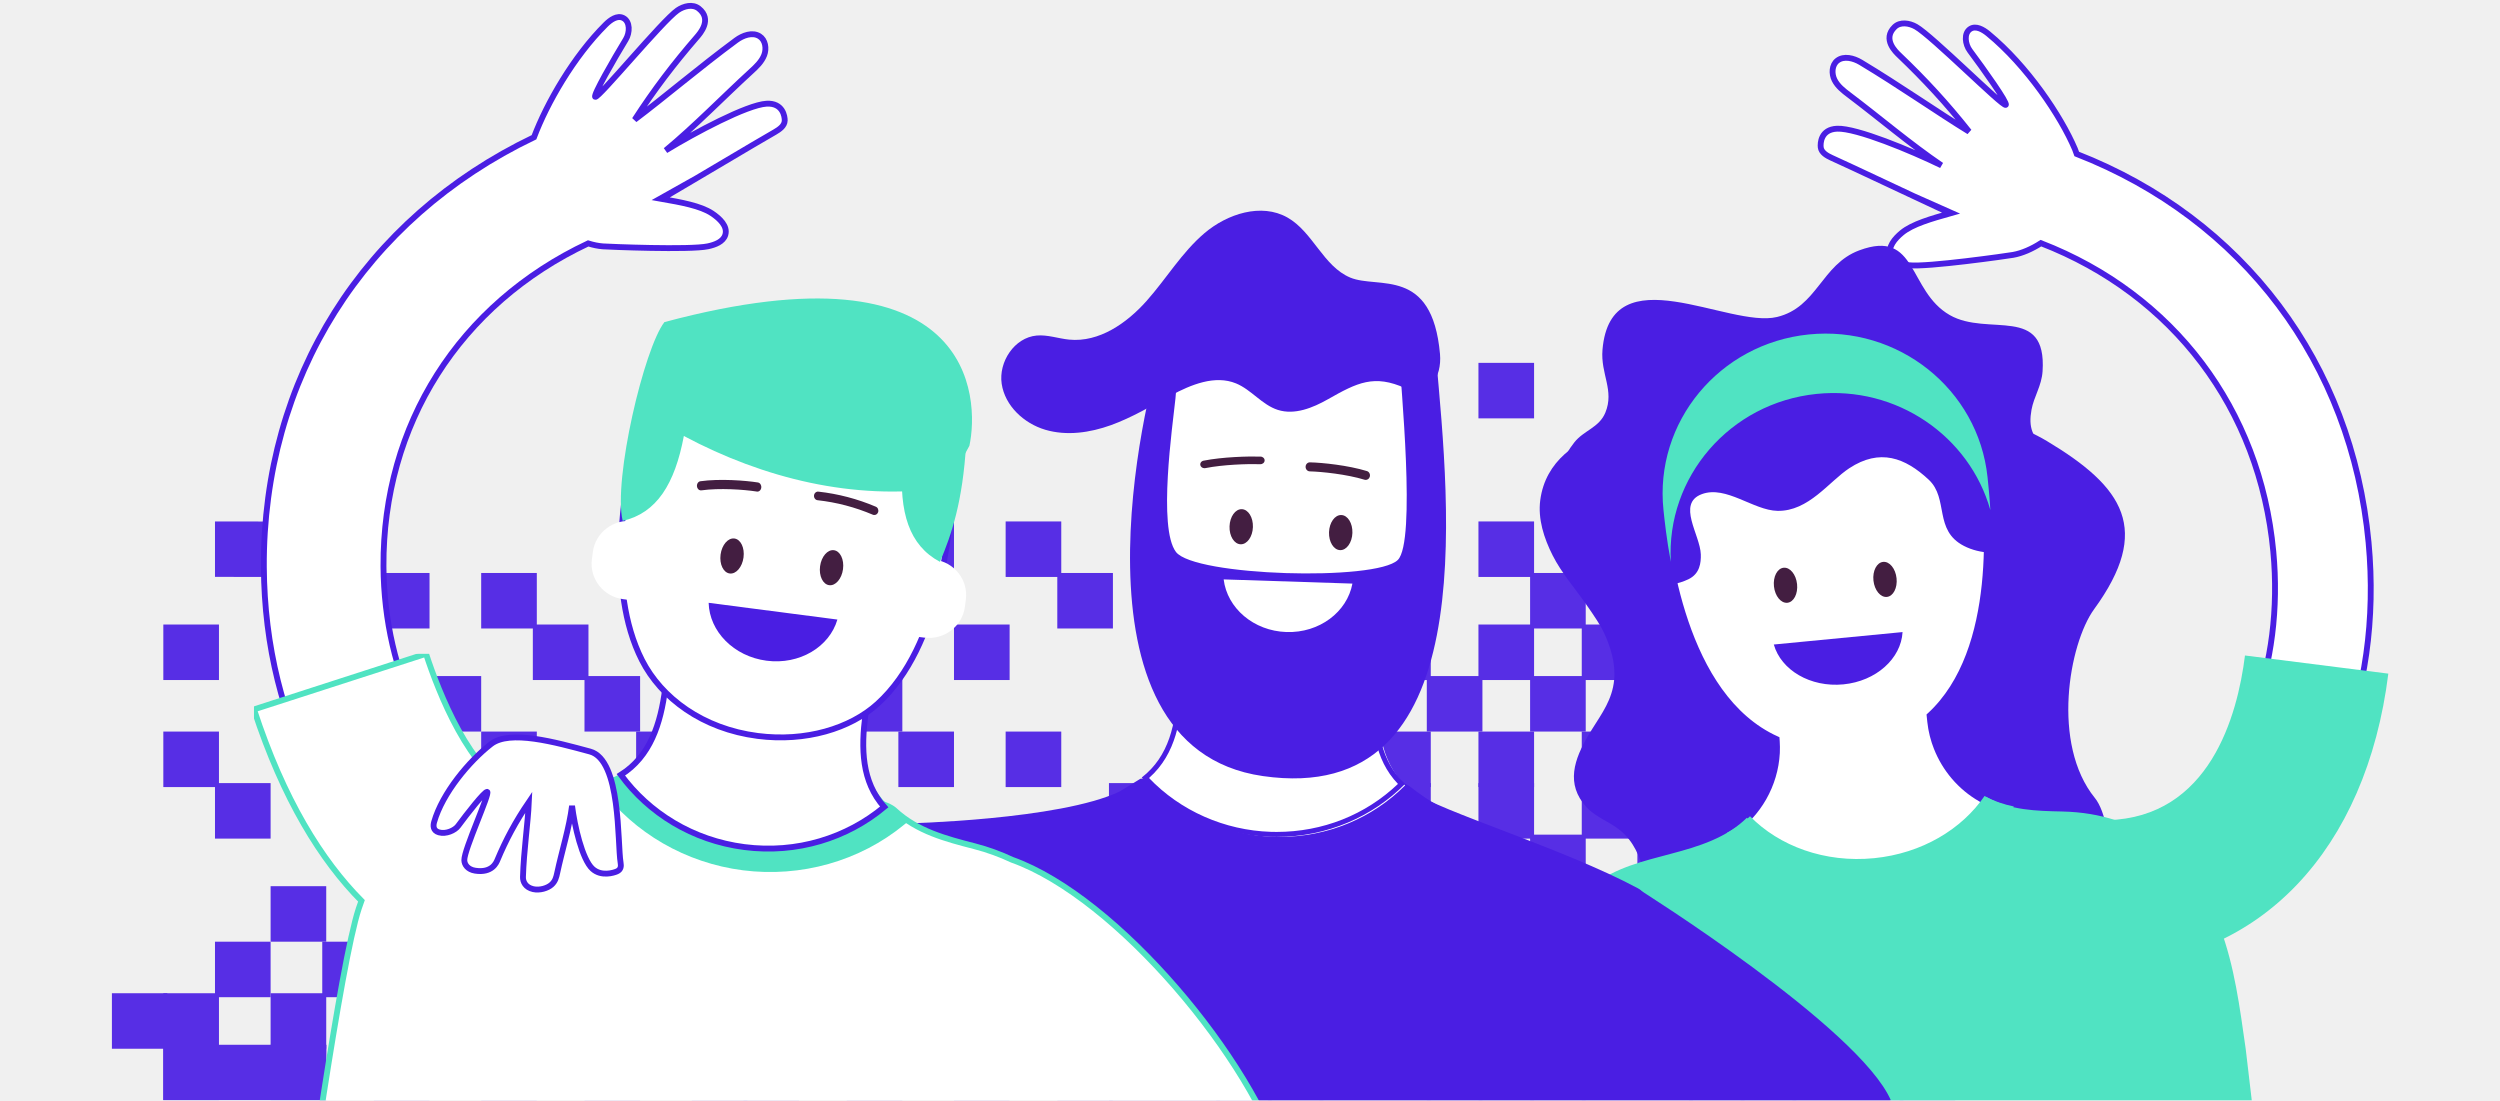
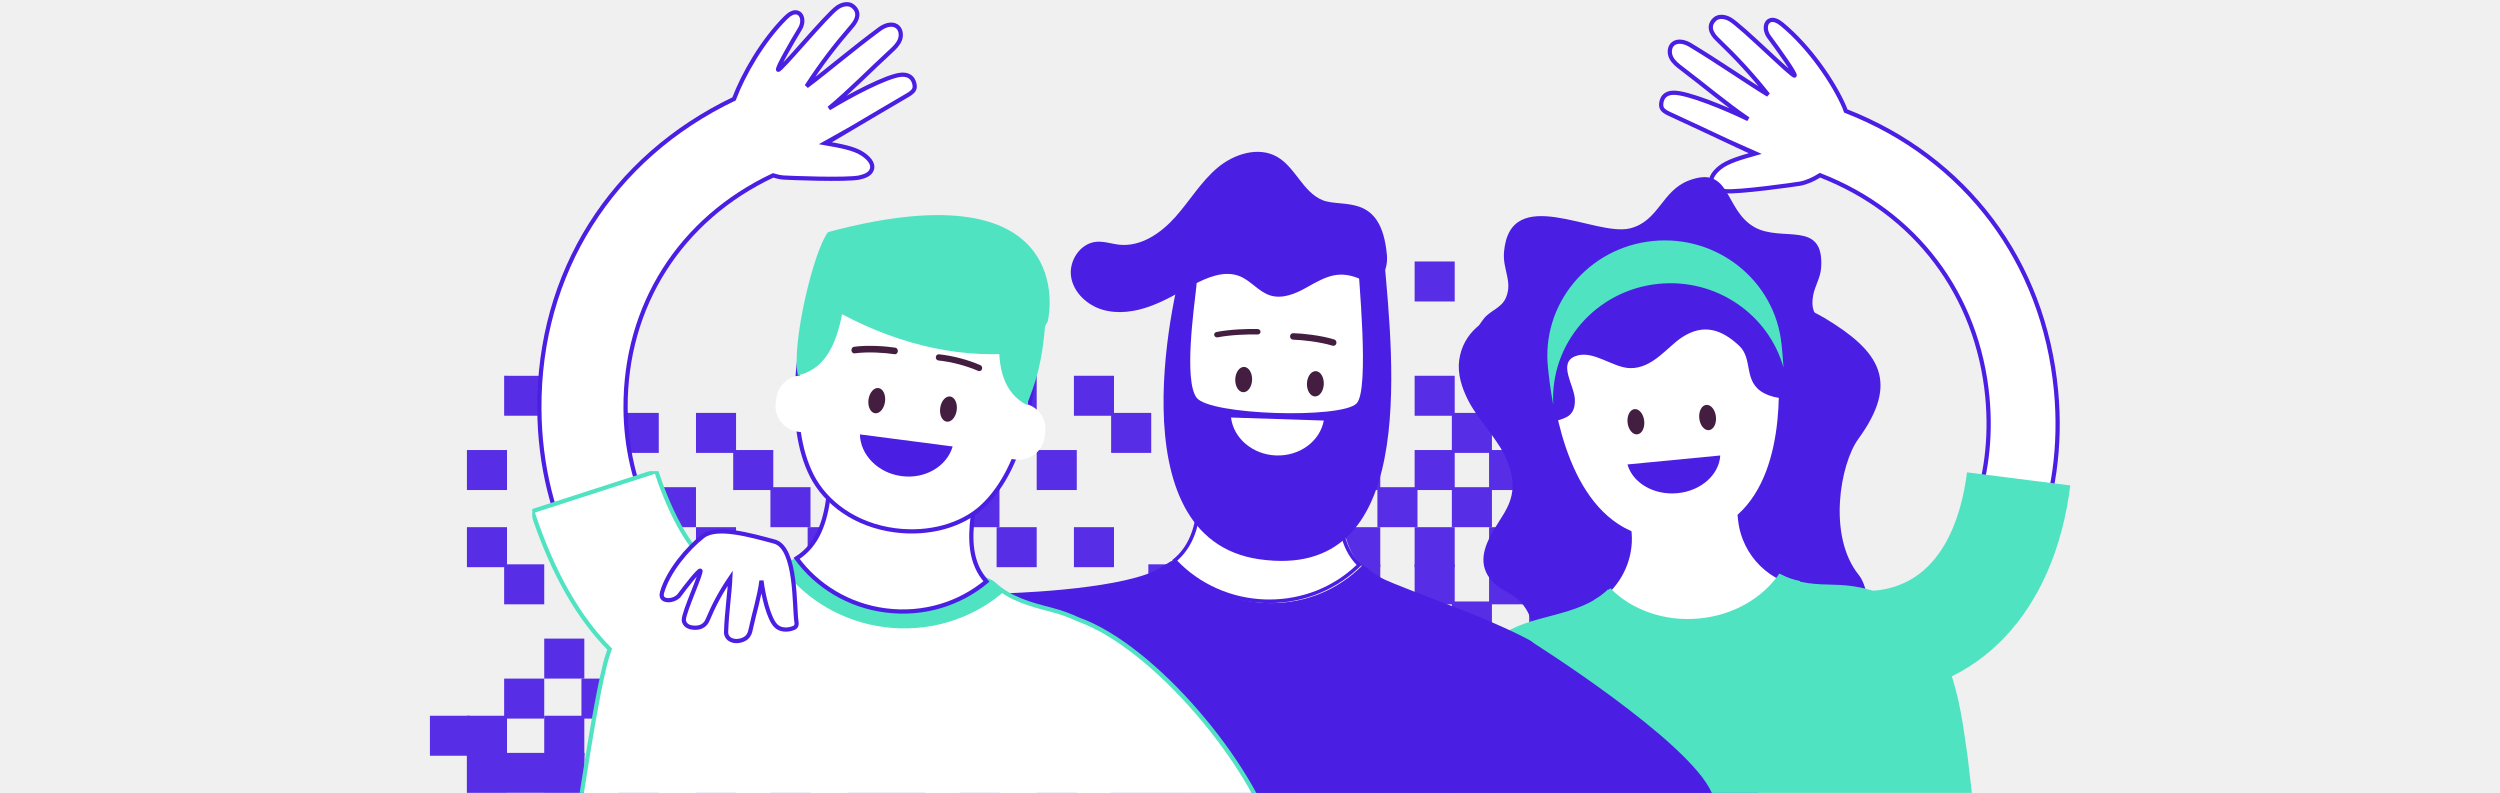
- <svg xmlns="http://www.w3.org/2000/svg" xmlns:xlink="http://www.w3.org/1999/xlink" width="359px" height="158px" viewBox="0 0 389 188" version="1.1">
+ <svg xmlns="http://www.w3.org/2000/svg" xmlns:xlink="http://www.w3.org/1999/xlink" width="309px" height="98px" viewBox="0 0 389 188" version="1.1">
  <defs>
    <rect id="path-1" x="0" y="0" width="399" height="190" />
    <polygon id="path-3" points="0.737 0.55 116.256 0.55 116.256 133.702 0.737 133.702" />
    <polygon id="path-5" points="0.737 0.55 116.256 0.55 116.256 133.702 0.737 133.702" />
    <polygon id="path-7" points="0.781 0.321 138.374 0.321 138.374 57.704 0.781 57.704" />
    <polygon id="path-9" points="0.315 0.715 176.318 0.715 176.318 78.702 0.315 78.702" />
    <polygon id="path-11" points="0.315 0.715 176.318 0.715 176.318 78.702 0.315 78.702" />
  </defs>
  <g id="GIFOS" stroke="none" stroke-width="1" fill="none" fill-rule="evenodd">
    <g id="00-UI-Kit" transform="translate(-154, -2137)">
      <g id="ilustra_header" transform="translate(154, 2135)">
        <mask id="mask-2" fill="white">
          <use xlink:href="#path-1" />
        </mask>
        <g id="Rectangle" />
        <g id="pixel-2" mask="url(#mask-2)">
          <g transform="translate(0, 64)" id="Group-165">
            <g>
              <polygon id="Fill-1" fill="#572EE5" points="305.496 126 315 126 315 116.516 305.496 116.516" />
              <polygon id="Fill-2" fill="#572EE5" points="296.67 126 306.175 126 306.175 116.516 296.67 116.516" />
              <polygon id="Fill-3" fill="#572EE5" points="287.166 126 296.67 126 296.67 116.516 287.166 116.516" />
              <polygon id="Fill-4" fill="#572EE5" points="278.341 126 287.845 126 287.845 116.516 278.341 116.516" />
              <polygon id="Fill-5" fill="#572EE5" points="269.515 126 279.019 126 279.019 116.516 269.515 116.516" />
              <polygon id="Fill-6" fill="#572EE5" points="260.69 126 270.194 126 270.194 116.516 260.69 116.516" />
              <polygon id="Fill-7" fill="#572EE5" points="251.185 126 260.69 126 260.69 116.516 251.185 116.516" />
              <polygon id="Fill-8" fill="#572EE5" points="242.36 126 251.864 126 251.864 116.516 242.36 116.516" />
              <polygon id="Fill-9" fill="#572EE5" points="233.534 126 243.039 126 243.039 116.516 233.534 116.516" />
              <polygon id="Fill-10" fill="#572EE5" points="224.709 126 234.213 126 234.213 116.516 224.709 116.516" />
              <polygon id="Fill-11" fill="#572EE5" points="215.884 126 225.388 126 225.388 116.516 215.884 116.516" />
              <polygon id="Fill-12" fill="#572EE5" points="206.379 126 215.884 126 215.884 116.516 206.379 116.516" />
              <polygon id="Fill-13" fill="#572EE5" points="197.554 126 207.058 126 207.058 116.516 197.554 116.516" />
              <polygon id="Fill-14" fill="#572EE5" points="188.728 126 198.233 126 198.233 116.516 188.728 116.516" />
              <polygon id="Fill-15" fill="#572EE5" points="179.903 126 189.407 126 189.407 116.516 179.903 116.516" />
              <polygon id="Fill-16" fill="#572EE5" points="170.399 126 179.903 126 179.903 116.516 170.399 116.516" />
              <polygon id="Fill-17" fill="#572EE5" points="161.573 126 171.078 126 171.078 116.516 161.573 116.516" />
              <polygon id="Fill-18" fill="#572EE5" points="143.922 126 153.427 126 153.427 116.516 143.922 116.516" />
              <polygon id="Fill-19" fill="#572EE5" points="125.593 126 135.097 126 135.097 116.516 125.593 116.516" />
              <polygon id="Fill-20" fill="#572EE5" points="107.942 126 117.446 126 117.446 116.516 107.942 116.516" />
              <polygon id="Fill-21" fill="#572EE5" points="99.116 126 108.621 126 108.621 116.516 99.116 116.516" />
              <polygon id="Fill-22" fill="#572EE5" points="80.787 126 90.291 126 90.291 116.516 80.787 116.516" />
              <polygon id="Fill-23" fill="#572EE5" points="63.136 126 72.64 126 72.64 116.516 63.136 116.516" />
              <polygon id="Fill-24" fill="#572EE5" points="44.806 126 54.31 126 54.31 116.516 44.806 116.516" />
              <polygon id="Fill-25" fill="#572EE5" points="27.155 126 36.659 126 36.659 116.516 27.155 116.516" />
              <polygon id="Fill-26" fill="#572EE5" points="8.825 126 36.659 126 36.659 116.516 8.825 116.516" />
              <polygon id="Fill-27" fill="#572EE5" points="8.825 126 18.33 126 18.33 116.516 8.825 116.516" />
              <polygon id="Fill-28" fill="#572EE5" points="305.496 117.194 315 117.194 315 107.71 305.496 107.71" />
              <polygon id="Fill-29" fill="#572EE5" points="296.67 117.194 306.175 117.194 306.175 107.71 296.67 107.71" />
              <polygon id="Fill-30" fill="#572EE5" points="287.166 117.194 296.67 117.194 296.67 107.71 287.166 107.71" />
              <polygon id="Fill-31" fill="#572EE5" points="278.341 117.194 287.845 117.194 287.845 107.71 278.341 107.71" />
              <polygon id="Fill-32" fill="#572EE5" points="269.515 117.194 279.019 117.194 279.019 107.71 269.515 107.71" />
              <polygon id="Fill-33" fill="#572EE5" points="260.69 117.194 270.194 117.194 270.194 107.71 260.69 107.71" />
              <polygon id="Fill-34" fill="#572EE5" points="251.185 117.194 260.69 117.194 260.69 107.71 251.185 107.71" />
              <polygon id="Fill-35" fill="#572EE5" points="242.36 117.194 251.864 117.194 251.864 107.71 242.36 107.71" />
              <polygon id="Fill-36" fill="#572EE5" points="224.709 117.194 234.213 117.194 234.213 107.71 224.709 107.71" />
              <polygon id="Fill-37" fill="#572EE5" points="215.884 117.194 225.388 117.194 225.388 107.71 215.884 107.71" />
              <polygon id="Fill-38" fill="#572EE5" points="206.379 117.194 215.884 117.194 215.884 107.71 206.379 107.71" />
              <polygon id="Fill-39" fill="#572EE5" points="197.554 117.194 207.058 117.194 207.058 107.71 197.554 107.71" />
              <polygon id="Fill-40" fill="#572EE5" points="179.903 117.194 189.407 117.194 189.407 107.71 179.903 107.71" />
              <polygon id="Fill-41" fill="#572EE5" points="161.573 117.194 171.078 117.194 171.078 107.71 161.573 107.71" />
              <polygon id="Fill-42" fill="#572EE5" points="152.748 117.194 162.252 117.194 162.252 107.71 152.748 107.71" />
              <polygon id="Fill-43" fill="#572EE5" points="134.418 117.194 143.922 117.194 143.922 107.71 134.418 107.71" />
              <polygon id="Fill-44" fill="#572EE5" points="116.767 117.194 126.272 117.194 126.272 107.71 116.767 107.71" />
              <polygon id="Fill-45" fill="#572EE5" points="99.116 117.194 108.621 117.194 108.621 107.71 99.116 107.71" />
              <polygon id="Fill-46" fill="#572EE5" points="80.787 117.194 90.291 117.194 90.291 107.71 80.787 107.71" />
              <polygon id="Fill-47" fill="#572EE5" points="63.136 117.194 72.64 117.194 72.64 107.71 63.136 107.71" />
              <polygon id="Fill-48" fill="#572EE5" points="44.806 117.194 54.31 117.194 54.31 107.71 44.806 107.71" />
              <polygon id="Fill-49" fill="#572EE5" points="27.155 117.194 36.659 117.194 36.659 107.71 27.155 107.71" />
              <polygon id="Fill-50" fill="#572EE5" points="8.825 117.194 18.33 117.194 18.33 107.71 8.825 107.71" />
              <polygon id="Fill-51" fill="#572EE5" points="0 117.194 9.504 117.194 9.504 107.71 0 107.71" />
              <polygon id="Fill-52" fill="#572EE5" points="305.496 108.387 315 108.387 315 98.903 305.496 98.903" />
              <polygon id="Fill-53" fill="#572EE5" points="287.166 108.387 296.67 108.387 296.67 98.903 287.166 98.903" />
              <polygon id="Fill-54" fill="#572EE5" points="269.515 108.387 279.019 108.387 279.019 98.903 269.515 98.903" />
              <polygon id="Fill-55" fill="#572EE5" points="260.69 108.387 270.194 108.387 270.194 98.903 260.69 98.903" />
              <polygon id="Fill-56" fill="#572EE5" points="251.185 108.387 260.69 108.387 260.69 98.903 251.185 98.903" />
              <polygon id="Fill-57" fill="#572EE5" points="242.36 108.387 251.864 108.387 251.864 98.903 242.36 98.903" />
              <polygon id="Fill-58" fill="#572EE5" points="233.534 108.387 243.039 108.387 243.039 98.903 233.534 98.903" />
              <polygon id="Fill-59" fill="#572EE5" points="224.709 108.387 234.213 108.387 234.213 98.903 224.709 98.903" />
              <polygon id="Fill-60" fill="#572EE5" points="215.884 108.387 225.388 108.387 225.388 98.903 215.884 98.903" />
              <polygon id="Fill-61" fill="#572EE5" points="206.379 108.387 215.884 108.387 215.884 98.903 206.379 98.903" />
              <polygon id="Fill-62" fill="#572EE5" points="197.554 108.387 207.058 108.387 207.058 98.903 197.554 98.903" />
              <polygon id="Fill-63" fill="#572EE5" points="188.728 108.387 198.233 108.387 198.233 98.903 188.728 98.903" />
              <polygon id="Fill-64" fill="#572EE5" points="170.399 108.387 179.903 108.387 179.903 98.903 170.399 98.903" />
              <polygon id="Fill-65" fill="#572EE5" points="152.748 108.387 162.252 108.387 162.252 98.903 152.748 98.903" />
              <polygon id="Fill-66" fill="#572EE5" points="125.593 108.387 135.097 108.387 135.097 98.903 125.593 98.903" />
              <polygon id="Fill-67" fill="#572EE5" points="107.942 108.387 117.446 108.387 117.446 98.903 107.942 98.903" />
              <polygon id="Fill-68" fill="#572EE5" points="89.612 108.387 99.116 108.387 99.116 98.903 89.612 98.903" />
              <polygon id="Fill-69" fill="#572EE5" points="71.961 108.387 81.466 108.387 81.466 98.903 71.961 98.903" />
              <polygon id="Fill-70" fill="#572EE5" points="53.631 108.387 63.136 108.387 63.136 98.903 53.631 98.903" />
              <polygon id="Fill-71" fill="#572EE5" points="35.981 108.387 45.485 108.387 45.485 98.903 35.981 98.903" />
              <polygon id="Fill-72" fill="#572EE5" points="17.651 108.387 27.155 108.387 27.155 98.903 17.651 98.903" />
              <polygon id="Fill-73" fill="#572EE5" points="305.496 98.903 315 98.903 315 89.419 305.496 89.419" />
              <polygon id="Fill-74" fill="#572EE5" points="296.67 98.903 306.175 98.903 306.175 89.419 296.67 89.419" />
              <polygon id="Fill-75" fill="#572EE5" points="287.166 98.903 296.67 98.903 296.67 89.419 287.166 89.419" />
              <polygon id="Fill-76" fill="#572EE5" points="278.341 98.903 287.845 98.903 287.845 89.419 278.341 89.419" />
              <polygon id="Fill-77" fill="#572EE5" points="269.515 98.903 279.019 98.903 279.019 89.419 269.515 89.419" />
              <polygon id="Fill-78" fill="#572EE5" points="251.185 98.903 260.69 98.903 260.69 89.419 251.185 89.419" />
              <polygon id="Fill-79" fill="#572EE5" points="233.534 98.903 243.039 98.903 243.039 89.419 233.534 89.419" />
              <polygon id="Fill-80" fill="#572EE5" points="215.884 98.903 225.388 98.903 225.388 89.419 215.884 89.419" />
              <polygon id="Fill-81" fill="#572EE5" points="206.379 98.903 215.884 98.903 215.884 89.419 206.379 89.419" />
              <polygon id="Fill-82" fill="#572EE5" points="197.554 98.903 207.058 98.903 207.058 89.419 197.554 89.419" />
              <polygon id="Fill-83" fill="#572EE5" points="188.728 98.903 198.233 98.903 198.233 89.419 188.728 89.419" />
              <polygon id="Fill-84" fill="#572EE5" points="170.399 98.903 179.903 98.903 179.903 89.419 170.399 89.419" />
              <polygon id="Fill-85" fill="#572EE5" points="143.922 98.903 153.427 98.903 153.427 89.419 143.922 89.419" />
              <polygon id="Fill-86" fill="#572EE5" points="116.767 98.903 126.272 98.903 126.272 89.419 116.767 89.419" />
              <polygon id="Fill-87" fill="#572EE5" points="80.787 98.903 90.291 98.903 90.291 89.419 80.787 89.419" />
              <polygon id="Fill-88" fill="#572EE5" points="63.136 98.903 72.64 98.903 72.64 89.419 63.136 89.419" />
              <polygon id="Fill-89" fill="#572EE5" points="44.806 98.903 54.31 98.903 54.31 89.419 44.806 89.419" />
              <polygon id="Fill-90" fill="#572EE5" points="27.155 98.903 36.659 98.903 36.659 89.419 27.155 89.419" />
              <polygon id="Fill-91" fill="#572EE5" points="296.67 90.097 306.175 90.097 306.175 80.613 296.67 80.613" />
              <polygon id="Fill-92" fill="#572EE5" points="278.341 90.097 287.845 90.097 287.845 80.613 278.341 80.613" />
              <polygon id="Fill-93" fill="#572EE5" points="269.515 90.097 279.019 90.097 279.019 80.613 269.515 80.613" />
              <polygon id="Fill-94" fill="#572EE5" points="260.69 90.097 270.194 90.097 270.194 80.613 260.69 80.613" />
              <polygon id="Fill-95" fill="#572EE5" points="242.36 90.097 251.864 90.097 251.864 80.613 242.36 80.613" />
              <polygon id="Fill-96" fill="#572EE5" points="224.709 90.097 234.213 90.097 234.213 80.613 224.709 80.613" />
              <polygon id="Fill-97" fill="#572EE5" points="206.379 90.097 215.884 90.097 215.884 80.613 206.379 80.613" />
              <polygon id="Fill-98" fill="#572EE5" points="188.728 90.097 198.233 90.097 198.233 80.613 188.728 80.613" />
              <polygon id="Fill-99" fill="#572EE5" points="170.399 90.097 179.903 90.097 179.903 80.613 170.399 80.613" />
              <polygon id="Fill-100" fill="#572EE5" points="152.748 90.097 162.252 90.097 162.252 80.613 152.748 80.613" />
              <polygon id="Fill-101" fill="#572EE5" points="134.418 90.097 143.922 90.097 143.922 80.613 134.418 80.613" />
              <polygon id="Fill-102" fill="#572EE5" points="99.116 90.097 108.621 90.097 108.621 80.613 99.116 80.613" />
              <polygon id="Fill-103" fill="#572EE5" points="80.787 90.097 90.291 90.097 90.291 80.613 80.787 80.613" />
              <polygon id="Fill-104" fill="#572EE5" points="63.136 90.097 72.64 90.097 72.64 80.613 63.136 80.613" />
              <polygon id="Fill-105" fill="#572EE5" points="44.806 90.097 54.31 90.097 54.31 80.613 44.806 80.613" />
              <polygon id="Fill-106" fill="#572EE5" points="296.67 81.29 306.175 81.29 306.175 71.806 296.67 71.806" />
              <polygon id="Fill-107" fill="#572EE5" points="278.341 81.29 287.845 81.29 287.845 71.806 278.341 71.806" />
              <polygon id="Fill-108" fill="#572EE5" points="260.69 81.29 270.194 81.29 270.194 71.806 260.69 71.806" />
              <polygon id="Fill-109" fill="#572EE5" points="251.185 81.29 260.69 81.29 260.69 71.806 251.185 71.806" />
              <polygon id="Fill-110" fill="#572EE5" points="233.534 81.29 243.039 81.29 243.039 71.806 233.534 71.806" />
              <polygon id="Fill-111" fill="#572EE5" points="215.884 81.29 225.388 81.29 225.388 71.806 215.884 71.806" />
              <polygon id="Fill-112" fill="#572EE5" points="197.554 81.29 207.058 81.29 207.058 71.806 197.554 71.806" />
              <polygon id="Fill-113" fill="#572EE5" points="170.399 81.29 179.903 81.29 179.903 71.806 170.399 71.806" />
              <polygon id="Fill-114" fill="#572EE5" points="116.767 81.29 126.272 81.29 126.272 71.806 116.767 71.806" />
              <polygon id="Fill-115" fill="#572EE5" points="71.961 81.29 81.466 81.29 81.466 71.806 71.961 71.806" />
              <polygon id="Fill-116" fill="#572EE5" points="53.631 81.29 63.136 81.29 63.136 71.806 53.631 71.806" />
              <polygon id="Fill-117" fill="#572EE5" points="35.981 81.29 45.485 81.29 45.485 71.806 35.981 71.806" />
              <polygon id="Fill-118" fill="#572EE5" points="17.651 81.29 27.155 81.29 27.155 71.806 17.651 71.806" />
              <polygon id="Fill-119" fill="#572EE5" points="296.67 72.484 306.175 72.484 306.175 63 296.67 63" />
              <polygon id="Fill-120" fill="#572EE5" points="278.341 72.484 287.845 72.484 287.845 63 278.341 63" />
              <polygon id="Fill-121" fill="#572EE5" points="269.515 72.484 279.019 72.484 279.019 63 269.515 63" />
              <polygon id="Fill-122" fill="#572EE5" points="251.185 72.484 260.69 72.484 260.69 63 251.185 63" />
              <polygon id="Fill-123" fill="#572EE5" points="233.534 72.484 243.039 72.484 243.039 63 233.534 63" />
              <polygon id="Fill-124" fill="#572EE5" points="215.884 72.484 225.388 72.484 225.388 63 215.884 63" />
              <polygon id="Fill-125" fill="#572EE5" points="152.748 72.484 162.252 72.484 162.252 63 152.748 63" />
              <polygon id="Fill-126" fill="#572EE5" points="134.418 72.484 143.922 72.484 143.922 63 134.418 63" />
              <polygon id="Fill-127" fill="#572EE5" points="89.612 72.484 99.116 72.484 99.116 63 89.612 63" />
              <polygon id="Fill-128" fill="#572EE5" points="63.136 72.484 72.64 72.484 72.64 63 63.136 63" />
              <polygon id="Fill-129" fill="#572EE5" points="44.806 72.484 54.31 72.484 54.31 63 44.806 63" />
              <polygon id="Fill-130" fill="#572EE5" points="8.825 72.484 18.33 72.484 18.33 63 8.825 63" />
              <polygon id="Fill-131" fill="#572EE5" points="296.67 63 306.175 63 306.175 53.516 296.67 53.516" />
              <polygon id="Fill-132" fill="#572EE5" points="278.341 63 287.845 63 287.845 53.516 278.341 53.516" />
              <polygon id="Fill-133" fill="#572EE5" points="260.69 63 270.194 63 270.194 53.516 260.69 53.516" />
              <polygon id="Fill-134" fill="#572EE5" points="242.36 63 251.864 63 251.864 53.516 242.36 53.516" />
              <polygon id="Fill-135" fill="#572EE5" points="224.709 63 234.213 63 234.213 53.516 224.709 53.516" />
              <polygon id="Fill-136" fill="#572EE5" points="206.379 63 215.884 63 215.884 53.516 206.379 53.516" />
              <polygon id="Fill-137" fill="#572EE5" points="125.593 63 135.097 63 135.097 53.516 125.593 53.516" />
              <polygon id="Fill-138" fill="#572EE5" points="107.942 63 117.446 63 117.446 53.516 107.942 53.516" />
              <polygon id="Fill-139" fill="#572EE5" points="80.787 63 90.291 63 90.291 53.516 80.787 53.516" />
              <polygon id="Fill-140" fill="#572EE5" points="53.631 63 63.136 63 63.136 53.516 53.631 53.516" />
              <polygon id="Fill-141" fill="#572EE5" points="35.981 63 45.485 63 45.485 53.516 35.981 53.516" />
              <polygon id="Fill-142" fill="#572EE5" points="287.166 54.194 296.67 54.194 296.67 44.71 287.166 44.71" />
              <polygon id="Fill-143" fill="#572EE5" points="269.515 54.194 279.019 54.194 279.019 44.71 269.515 44.71" />
              <polygon id="Fill-144" fill="#572EE5" points="251.185 54.194 260.69 54.194 260.69 44.71 251.185 44.71" />
              <polygon id="Fill-145" fill="#572EE5" points="233.534 54.194 243.039 54.194 243.039 44.71 233.534 44.71" />
              <polygon id="Fill-146" fill="#572EE5" points="215.884 54.194 225.388 54.194 225.388 44.71 215.884 44.71" />
              <polygon id="Fill-147" fill="#572EE5" points="143.922 54.194 153.427 54.194 153.427 44.71 143.922 44.71" />
              <polygon id="Fill-148" fill="#572EE5" points="99.116 54.194 108.621 54.194 108.621 44.71 99.116 44.71" />
              <polygon id="Fill-149" fill="#572EE5" points="71.961 54.194 81.466 54.194 81.466 44.71 71.961 44.71" />
              <polygon id="Fill-151" fill="#572EE5" points="8.825 54.194 18.33 54.194 18.33 44.71 8.825 44.71" />
              <polygon id="Fill-152" fill="#572EE5" points="260.69 45.387 270.194 45.387 270.194 35.903 260.69 35.903" />
              <polygon id="Fill-153" fill="#572EE5" points="242.36 45.387 251.864 45.387 251.864 35.903 242.36 35.903" />
              <polygon id="Fill-154" fill="#572EE5" points="188.728 45.387 198.233 45.387 198.233 35.903 188.728 35.903" />
              <polygon id="Fill-155" fill="#572EE5" points="161.573 45.387 171.078 45.387 171.078 35.903 161.573 35.903" />
              <polygon id="Fill-156" fill="#572EE5" points="63.136 45.387 72.64 45.387 72.64 35.903 63.136 35.903" />
              <polygon id="Fill-157" fill="#572EE5" points="44.806 45.387 54.31 45.387 54.31 35.903 44.806 35.903" />
              <polygon id="Fill-158" fill="#572EE5" points="233.534 36.581 243.039 36.581 243.039 27.097 233.534 27.097" />
              <polygon id="Fill-159" fill="#572EE5" points="215.884 36.581 225.388 36.581 225.388 27.097 215.884 27.097" />
              <polygon id="Fill-160" fill="#572EE5" points="152.748 36.581 162.252 36.581 162.252 27.097 152.748 27.097" />
              <polygon id="Fill-161" fill="#572EE5" points="134.418 36.581 143.922 36.581 143.922 27.097 134.418 27.097" />
              <polygon id="Fill-162" fill="#572EE5" points="35.981 36.581 45.485 36.581 45.485 27.097 35.981 27.097" />
              <polygon id="Fill-163" fill="#572EE5" points="27.155 27.109 17.651 27.097 17.651 36.568 27.155 36.581" />
              <polygon id="Fill-164" fill="#572EE5" points="233.534 9.484 243.039 9.484 243.039 0 233.534 0" />
            </g>
          </g>
        </g>
        <g id="Ilustra-header" mask="url(#mask-2)">
          <g transform="translate(24, 3)" id="Group-105">
            <g>
              <path d="M227.974,102.318 C229.219,104.113 230.514,105.907 231.375,107.996 C232.48,110.68 233.154,113.447 232.536,116.381 C231.878,119.516 229.982,121.805 228.346,124.581 C225.903,128.723 224.378,132.945 227.989,136.912 C229.564,138.641 231.917,139.393 233.703,140.843 C238.467,144.714 237.518,150.892 240.841,155.631 C244.03,160.181 249.993,160.786 255.007,159.225 C260.36,157.557 264.154,153.823 268.658,150.701 C273.163,147.58 277.697,144.864 283.333,144.721 C287.543,144.615 291.039,146.475 294.736,148.204 C298.432,149.933 301.918,151.818 306.067,152.176 C310.217,152.536 314.42,150.444 316.181,146.974 C317.942,143.503 316.647,137.545 314.863,135.35 C307.391,126.154 310.439,108.992 314.731,103.09 C324.622,89.493 319.828,82.254 306.672,74.365 C298.841,69.67 274.363,61.395 263.853,63.272 C253.924,65.046 242.27,69.099 232.085,72.379 C226.352,74.225 220.986,77.733 220.096,84.446 C219.67,87.659 220.716,90.93 222.214,93.903 C223.712,96.876 226.042,99.536 227.974,102.318" id="Fill-1" fill="#4A1EE3" />
              <path d="M254.753,90.997 C254.45,91.024 254.152,90.871 254.042,90.611 C253.912,90.304 254.094,89.964 254.449,89.851 C257.608,88.849 260.911,88.226 264.264,88.002 C264.641,87.977 264.97,88.221 264.998,88.547 C265.027,88.873 264.745,89.169 264.37,89.183 C261.139,89.398 257.961,89.998 254.918,90.964 C254.864,90.981 254.808,90.992 254.753,90.997" id="Fill-3" fill="#431E41" />
              <path d="M283.4,88.996 C283.346,89.002 283.291,89.001 283.234,88.992 C280.093,88.456 276.905,88.427 273.756,88.909 C273.401,88.976 273.054,88.663 273.006,88.233 C272.958,87.803 273.216,87.409 273.583,87.353 C276.852,86.856 280.164,86.883 283.427,87.439 C283.793,87.5 284.047,87.899 283.993,88.328 C283.948,88.691 283.698,88.959 283.4,88.996" id="Fill-5" fill="#431E41" />
              <g id="Group-9" transform="translate(223, 55)">
                <mask id="mask-4" fill="white">
                  <use xlink:href="#path-3" />
                </mask>
                <g id="Clip-8" />
                <path d="M37.531,72.561 C37.529,72.592 37.529,72.624 37.528,72.655 C37.238,78.065 34.377,83.177 29.783,86.197 C21.714,91.502 0.494,140.034 0.739,140.806 L116.256,128.847 C116.245,127.589 115.788,125.975 115.453,123.58 C114.472,116.555 76.298,82.741 72.359,80.5 C68.895,78.528 66.243,75.389 64.814,71.733 C64.701,71.443 64.594,71.149 64.496,70.852 C64.477,70.795 64.459,70.739 64.441,70.682 C64.347,70.386 64.261,70.084 64.181,69.779 C64.162,69.704 64.141,69.63 64.122,69.555 C64.051,69.268 63.991,68.976 63.935,68.684 C63.919,68.594 63.897,68.506 63.883,68.416 C63.819,68.05 63.765,67.68 63.726,67.306 C63.725,67.3 63.724,67.294 63.724,67.287 L63.619,66.279 C75.872,55.058 73.429,31.45 72.782,25.219 C71.213,10.111 57.674,-0.867 42.542,0.699 C27.411,2.266 16.416,15.783 17.985,30.891 C18.662,37.416 21.322,62.998 37.488,70.299 C37.499,70.431 37.503,70.56 37.511,70.691 C37.55,71.316 37.56,71.94 37.531,72.561" id="Fill-7" fill="#FFFFFF" mask="url(#mask-4)" />
              </g>
              <g id="Group-12" transform="translate(223, 55)">
                <mask id="mask-6" fill="white">
                  <use xlink:href="#path-5" />
                </mask>
                <g id="Clip-11" />
                <path d="M37.531,72.561 C37.529,72.592 37.529,72.624 37.528,72.655 C37.238,78.065 34.377,83.177 29.783,86.197 C21.714,91.502 0.494,140.034 0.739,140.806 L116.256,128.847 C116.245,127.589 115.788,125.975 115.453,123.58 C114.472,116.555 76.298,82.741 72.359,80.5 C68.895,78.528 66.243,75.389 64.814,71.733 C64.701,71.443 64.594,71.149 64.496,70.852 C64.477,70.795 64.459,70.739 64.441,70.682 C64.347,70.386 64.261,70.084 64.181,69.779 C64.162,69.704 64.141,69.63 64.122,69.555 C64.051,69.268 63.991,68.976 63.935,68.684 C63.919,68.594 63.897,68.506 63.883,68.416 C63.819,68.05 63.765,67.68 63.726,67.306 C63.725,67.3 63.724,67.294 63.724,67.287 L63.619,66.279 C75.872,55.058 73.429,31.45 72.782,25.219 C71.213,10.111 57.674,-0.867 42.542,0.699 C27.411,2.266 16.416,15.783 17.985,30.891 C18.662,37.416 21.322,62.998 37.488,70.299 C37.499,70.431 37.503,70.56 37.511,70.691 C37.55,71.316 37.56,71.94 37.531,72.561 Z" id="Stroke-10" stroke="#4A1EE3" mask="url(#mask-6)" />
              </g>
              <g id="Group-15" transform="translate(221, 135)" fill="#50E3C2">
                <path d="M119.631,43.213 C118.623,36.203 117.749,29.147 115.232,22.457 C110.669,10.326 101.545,2.94 88.279,2.657 C83.828,2.561 79.422,2.461 75.378,0.226 C75.344,0.206 75.311,0.185 75.276,0.165 C71.328,6.01 64.35,10.259 56.041,11.094 C47.457,11.957 39.487,8.976 34.401,3.731 C33.57,4.54 32.654,5.273 31.656,5.91 C23.369,11.204 12.065,9.715 5.442,17.897 C2.231,21.863 1.186,27.068 0.732,32.092 C-0.03,40.536 6.173,107.989 6.173,107.989 L125.667,96.965 C125.654,95.709 119.976,45.604 119.631,43.213" id="Fill-13" />
              </g>
              <path d="M274.959,150 C287.149,150 297.472,144.455 301,136.796 C299.327,136.458 297.691,135.925 296.112,135.058 C296.078,135.04 296.046,135.018 296.013,135 C292.142,140.685 285.3,144.819 277.152,145.632 C268.736,146.472 260.923,143.571 255.936,138.47 C255.122,139.255 254.223,139.969 253.245,140.589 C252.837,140.847 252.42,141.085 252,141.311 C256.871,146.539 265.331,150 274.959,150" id="Fill-16" fill="#50E3C2" />
              <path d="M361.625,91.681 C358.743,61.022 340.173,36.396 311.766,25.311 C311.674,25.034 311.573,24.759 311.456,24.481 C309.044,18.801 303.263,10.209 296.638,4.765 C295.759,4.044 294.529,3.328 293.573,3.941 C292.425,4.677 292.691,6.572 293.508,7.666 C295.836,10.783 300.008,16.649 299.64,16.924 C299.155,17.285 287.021,5.105 284.275,3.562 C283.131,2.919 281.588,2.695 280.645,3.61 C278.488,5.705 280.875,7.907 281.444,8.45 C285.8,12.614 289.562,16.683 293.363,21.487 C288.039,18.227 281.493,13.639 274.857,9.654 C273.643,8.925 271.966,8.489 270.852,9.364 C269.907,10.105 269.84,11.585 270.375,12.66 C270.911,13.737 271.899,14.502 272.855,15.224 C278.025,19.124 283.284,23.616 288.639,27.253 C283.431,24.723 274.123,20.851 270.808,20.99 C268.014,21.107 267.938,23.493 268.017,24.171 C268.123,25.066 269.047,25.591 269.864,25.965 C275.257,28.422 279.739,30.596 283.9,32.517 C283.981,32.554 290.065,35.418 290.156,35.449 C287,36.345 283.695,37.268 281.872,38.78 C280.684,39.765 279.404,41.231 279.991,42.66 C280.468,43.817 281.898,44.183 283.136,44.324 C286.219,44.673 299.916,42.721 300.883,42.551 C302.43,42.277 304.116,41.533 305.643,40.546 C328.264,49.308 343.056,68.865 345.347,93.226 C347.189,112.816 340.322,130.735 328.258,137.818 L336.508,152 C354.234,141.591 364.091,117.917 361.625,91.681" id="Fill-18" fill="#FFFFFF" />
              <path d="M361.625,91.681 C358.743,61.022 340.173,36.396 311.766,25.311 C311.674,25.034 311.573,24.759 311.456,24.481 C309.044,18.801 303.263,10.209 296.638,4.765 C295.759,4.044 294.529,3.328 293.573,3.941 C292.425,4.677 292.691,6.572 293.508,7.666 C295.836,10.783 300.008,16.649 299.64,16.924 C299.155,17.285 287.021,5.105 284.275,3.562 C283.131,2.919 281.588,2.695 280.645,3.61 C278.488,5.705 280.875,7.907 281.444,8.45 C285.8,12.614 289.562,16.683 293.363,21.487 C288.039,18.227 281.493,13.639 274.857,9.654 C273.643,8.925 271.966,8.489 270.852,9.364 C269.907,10.105 269.84,11.585 270.375,12.66 C270.911,13.737 271.899,14.502 272.855,15.224 C278.025,19.124 283.284,23.616 288.639,27.253 C283.431,24.723 274.123,20.851 270.808,20.99 C268.014,21.107 267.938,23.493 268.017,24.171 C268.123,25.066 269.047,25.591 269.864,25.965 C275.257,28.422 279.739,30.596 283.9,32.517 C283.981,32.554 290.065,35.418 290.156,35.449 C287,36.345 283.695,37.268 281.872,38.78 C280.684,39.765 279.404,41.231 279.991,42.66 C280.468,43.817 281.898,44.183 283.136,44.324 C286.219,44.673 299.916,42.721 300.883,42.551 C302.43,42.277 304.116,41.533 305.643,40.546 C328.264,49.308 343.056,68.865 345.347,93.226 C347.189,112.816 340.322,130.735 328.258,137.818 L336.508,152 C354.234,141.591 364.091,117.917 361.625,91.681 Z" id="Stroke-20" stroke="#4A1EE3" />
              <path d="M317.655,164 L317,139.139 C334.458,138.672 339.223,121.308 340.508,111 L365,114.101 C361.245,144.2 343.104,163.319 317.655,164" id="Fill-22" fill="#50E3C2" />
              <path d="M263.974,98.802 C264.15,100.455 263.411,101.884 262.32,101.993 C261.23,102.103 260.203,100.853 260.026,99.199 C259.849,97.546 260.59,96.116 261.68,96.007 C262.771,95.897 263.798,97.149 263.974,98.802" id="Fill-24" fill="#431E41" />
              <path d="M280.974,97.801 C281.15,99.455 280.411,100.884 279.321,100.993 C278.23,101.103 277.202,99.853 277.026,98.199 C276.849,96.546 277.591,95.116 278.68,95.007 C279.771,94.897 280.799,96.148 280.974,97.801" id="Fill-26" fill="#431E41" />
              <path d="M260,109.126 C261.24,113.5 266.255,116.479 271.876,115.936 C277.496,115.393 281.749,111.517 282,107 L260,109.126 Z" id="Fill-28" fill="#4A1EE3" />
              <g id="Group-32" transform="translate(104, 131)">
                <mask id="mask-8" fill="white">
                  <use xlink:href="#path-7" />
                </mask>
                <g id="Clip-31" />
                <path d="M136.992,115.311 C137.177,113.864 136.902,111.938 136.892,109.133 C136.863,100.908 142.193,24.815 132.81,19.791 C119.904,12.882 98.736,6.546 94.519,3.358 C89.856,-0.167 56.258,-0.164 47.765,1.067 C47.765,1.067 44.403,3.155 44.173,3.263 C33.964,8.1 7.765,8.7 7.765,8.7 C3.506,12.778 1.36,97.76 0.816,107.596 C0.74,108.98 0.788,110.11 0.951,111.035 L136.992,115.311 Z" id="Fill-30" fill="#4A1EE3" mask="url(#mask-8)" />
              </g>
              <path d="M174.517,147.979 C185.637,148.337 195.782,144.013 203,136.843 C201.696,136.257 199.013,134.314 197.814,133.388 C193.14,129.78 160.889,131.004 152.378,132.263 C152.378,132.263 149.008,134.4 148.778,134.511 C148.193,134.794 147.6,135.047 147,135.279 C153.746,142.763 163.512,147.626 174.517,147.979" id="Fill-33" fill="#4A1EE3" />
              <path d="M175.556,142 C175.221,142 174.884,141.995 174.546,141.983 C166.308,141.72 158.481,138.131 153,132.12 C157.914,128.006 158.737,121.642 158.898,116.518 C158.899,116.511 159.075,110.952 159.42,100 L192.982,101.077 L192.461,117.597 C192.293,122.927 192.71,128.924 197,133.198 C191.303,138.878 183.706,142 175.557,142 L175.556,142 Z" id="Fill-35" fill="#FFFFFF" />
              <path d="M158.594,100 C158.594,100 158.063,116.587 158.062,116.604 C157.871,122.586 156.682,128.238 152,131.849 C157.361,137.819 165.2,141.704 174.041,141.984 C174.38,141.995 174.719,142 175.057,142 C183.661,142 191.467,138.534 197,132.946 C192.759,129.044 192.116,123.468 192.302,117.687 L192.833,101.083 L158.594,100 Z M159.424,100.878 L191.949,101.907 L191.445,117.66 C191.279,122.847 191.683,128.673 195.78,132.946 C190.23,138.241 182.904,141.148 175.057,141.148 C174.729,141.148 174.398,141.143 174.068,141.133 C166.139,140.882 158.6,137.54 153.242,131.931 C157.953,127.794 158.76,121.62 158.919,116.63 C158.922,116.558 159.315,104.259 159.424,100.878 L159.424,100.878 Z" id="Fill-37" fill="#4A1EE3" />
              <path d="M202.706,74.053 C203.203,58.608 194.49,47.498 179.198,47.015 C163.907,46.534 154.69,57.45 154.194,72.896 C154.022,78.236 148.375,97.229 155.905,109.034 C158.715,113.44 163.985,116.985 168.978,119.13 C174.776,121.622 180.605,121.64 186.127,119.082 C191.074,116.79 196.735,113.34 199.613,108.605 C201.922,104.806 201.556,101.423 202.491,97.106 C203.532,92.3 202.644,76.015 202.706,74.053" id="Fill-39" fill="#FFFFFF" />
              <path d="M170.998,89.061 C170.942,90.718 170.004,92.033 168.901,91.999 C167.797,91.966 166.947,90.595 167.003,88.939 C167.057,87.282 167.996,85.967 169.099,86.001 C170.203,86.034 171.052,87.405 170.998,89.061" id="Fill-41" fill="#431E41" />
              <path d="M187.998,90.061 C187.942,91.718 187.003,93.033 185.901,92.999 C184.798,92.966 183.948,91.595 184.002,89.939 C184.058,88.282 184.997,86.967 186.1,87.001 C187.202,87.034 188.052,88.404 187.998,90.061" id="Fill-43" fill="#431E41" />
              <path d="M162.696,79 C162.374,78.99 162.088,78.786 162.017,78.489 C161.932,78.138 162.177,77.791 162.565,77.714 C165.813,77.069 170.178,76.95 172.308,77.016 C172.705,77.029 173.014,77.332 172.999,77.69 C172.984,78.048 172.654,78.328 172.258,78.316 C172.218,78.316 172.17,78.313 172.124,78.312 C170.019,78.252 165.926,78.38 162.873,78.985 C162.814,78.997 162.754,79.001 162.696,79" id="Fill-45" fill="#431E41" />
              <path d="M190.254,81 C190.196,80.998 190.136,80.988 190.077,80.97 C186.991,80.027 182.772,79.597 180.704,79.54 L180.701,79.54 C180.303,79.527 179.989,79.174 180,78.75 C180.01,78.324 180.343,77.989 180.742,78 C182.888,78.049 187.26,78.506 190.477,79.489 C190.86,79.606 191.082,80.033 190.972,80.442 C190.879,80.788 190.577,81.01 190.254,81" id="Fill-47" fill="#431E41" />
              <path d="M202.288,60.003 C202.249,59.563 200.004,60.545 199.943,60.606 C198.303,62.251 195.915,57.451 196.013,59.852 C196.196,64.274 198.929,91.541 195.755,94.679 C192.056,98.335 160.989,97.461 157.846,93.306 C154.746,89.204 157.272,71.748 157.763,67.086 C158.013,64.695 158.036,60.968 156.504,59.224 C154.286,58.554 155.123,59.599 155.123,59.599 C152.94,65.578 137.83,126.583 172.692,131.603 C210.24,137.009 204.572,85.882 202.288,60.003" id="Fill-49" fill="#4A1EE3" />
              <path d="M166,98 C166.593,102.9 171.111,106.81 176.731,106.993 C182.352,107.176 187.102,103.567 188,98.716 L166,98 Z" id="Fill-51" fill="#FFFFFF" />
              <path d="M183.835,67.21 C181.218,68.695 178.125,69.952 175.256,69.037 C172.556,68.176 170.739,65.593 168.119,64.514 C164.509,63.028 160.425,64.722 156.986,66.565 C153.625,68.366 150.334,70.345 146.745,71.642 C143.156,72.938 139.171,73.516 135.512,72.429 C131.853,71.341 128.63,68.334 128.072,64.581 C127.515,60.829 130.246,56.674 134.05,56.332 C135.917,56.164 137.749,56.849 139.615,57.03 C144.708,57.525 149.425,54.241 152.815,50.434 C156.207,46.628 158.843,42.13 162.734,38.829 C166.627,35.528 172.433,33.649 176.883,36.158 C181.252,38.622 183.004,44.498 187.635,46.432 C192.384,48.416 201.616,44.499 202.964,59.477 C203.32,63.439 201.041,67.146 197.069,65.343 C191.713,62.913 188.813,64.385 183.835,67.21" id="Fill-53" fill="#4A1EE3" />
              <path d="M87.89,16.717 C84.557,16.91 75.623,21.676 70.659,24.704 C75.659,20.563 80.479,15.586 85.266,11.202 C86.153,10.391 87.065,9.534 87.494,8.413 C87.923,7.293 87.708,5.832 86.689,5.191 C85.486,4.434 83.851,5.033 82.708,5.877 C76.459,10.489 70.363,15.691 65.357,19.454 C68.683,14.31 72.046,9.901 75.994,5.338 C76.508,4.742 78.679,2.322 76.311,0.458 C75.277,-0.356 73.753,0.019 72.672,0.771 C70.077,2.575 59.14,15.863 58.618,15.553 C58.222,15.317 61.816,9.083 63.836,5.76 C64.545,4.594 64.623,2.688 63.401,2.072 C62.382,1.558 61.222,2.391 60.414,3.195 C54.904,8.673 50.351,16.632 48.16,22.45 C19.074,36.368 1.829,63.759 2.001,95.879 C2.145,122.914 14.828,146.121 34.313,155 L42.824,136.505 C30.921,131.081 22.54,114.33 22.441,95.771 C22.312,71.577 35.384,50.958 57.416,40.588 C58.271,40.856 59.122,41.034 59.924,41.095 C60.908,41.168 74.816,41.741 77.869,41.088 C79.094,40.826 80.49,40.32 80.851,39.125 C81.296,37.649 79.869,36.321 78.584,35.464 C76.606,34.145 73.206,33.558 69.957,32.983 C70.044,32.944 75.852,29.498 75.928,29.453 C79.903,27.135 84.175,24.533 89.329,21.558 C90.11,21.107 90.983,20.494 91,19.595 C91.012,18.915 90.698,16.556 87.89,16.717" id="Fill-55" fill="#FFFFFF" />
              <path d="M87.89,16.717 C84.557,16.91 75.623,21.676 70.659,24.704 C75.659,20.563 80.479,15.586 85.266,11.202 C86.153,10.391 87.065,9.534 87.494,8.413 C87.923,7.293 87.708,5.832 86.689,5.191 C85.486,4.434 83.851,5.033 82.708,5.877 C76.459,10.489 70.363,15.691 65.357,19.454 C68.683,14.31 72.046,9.901 75.994,5.338 C76.508,4.742 78.679,2.322 76.311,0.458 C75.277,-0.356 73.753,0.019 72.672,0.771 C70.077,2.575 59.14,15.863 58.618,15.553 C58.222,15.317 61.816,9.083 63.836,5.76 C64.545,4.594 64.623,2.688 63.401,2.072 C62.382,1.558 61.222,2.391 60.414,3.195 C54.904,8.673 50.351,16.632 48.16,22.45 C19.074,36.368 1.829,63.759 2.001,95.879 C2.145,122.914 14.828,146.121 34.313,155 L42.824,136.505 C30.921,131.081 22.54,114.33 22.441,95.771 C22.312,71.577 35.384,50.958 57.416,40.588 C58.271,40.856 59.122,41.034 59.924,41.095 C60.908,41.168 74.816,41.741 77.869,41.088 C79.094,40.826 80.49,40.32 80.851,39.125 C81.296,37.649 79.869,36.321 78.584,35.464 C76.606,34.145 73.206,33.558 69.957,32.983 C70.044,32.944 75.852,29.498 75.928,29.453 C79.903,27.135 84.175,24.533 89.329,21.558 C90.11,21.107 90.983,20.494 91,19.595 C91.012,18.915 90.698,16.556 87.89,16.717 Z" id="Stroke-57" stroke="#4A1EE3" />
              <g id="Group-61" transform="translate(0, 110)">
                <mask id="mask-10" fill="white">
                  <use xlink:href="#path-9" />
                </mask>
                <g id="Clip-60" />
                <path d="M176.318,88.311 C170.97,70.175 147.845,42.329 129.834,35.901 C127.856,34.973 125.736,34.187 123.437,33.591 C118.52,32.32 113.652,31.055 109.766,27.453 C105.022,23.053 62.184,21.581 59.666,22.495 C54.992,24.19 50.027,24.244 45.117,24.414 C37.196,21.077 31.838,7.224 29.712,0.715 L0.315,10.213 C5.36,25.655 11.843,36.021 18.679,42.925 C18.527,43.356 18.37,43.787 18.227,44.217 C15.092,53.632 8.995,97.891 7.487,107.695 C7.275,109.075 7.212,110.212 7.283,111.155 L142.269,128.58 C142.597,127.149 147.004,90.774 147.27,87.962 C147.409,86.497 154.457,95.336 154.594,93.87 L176.318,88.311 Z" id="Fill-59" fill="#FFFFFF" mask="url(#mask-10)" />
              </g>
              <g id="Group-64" transform="translate(0, 110)">
                <mask id="mask-12" fill="white">
                  <use xlink:href="#path-11" />
                </mask>
                <g id="Clip-63" />
                <path d="M176.318,88.311 C170.97,70.175 147.845,42.329 129.834,35.901 C127.856,34.973 125.736,34.187 123.437,33.591 C118.52,32.32 113.652,31.055 109.766,27.453 C105.022,23.053 62.184,21.581 59.666,22.495 C54.992,24.19 50.027,24.244 45.117,24.414 C37.196,21.077 31.838,7.224 29.712,0.715 L0.315,10.213 C5.36,25.655 11.843,36.021 18.679,42.925 C18.527,43.356 18.37,43.787 18.227,44.217 C15.092,53.632 8.995,97.891 7.487,107.695 C7.275,109.075 7.212,110.212 7.283,111.155 L142.269,128.58 C142.597,127.149 147.004,90.774 147.27,87.962 C147.409,86.497 154.457,95.336 154.594,93.87 L176.318,88.311 Z" id="Stroke-62" stroke="#50E3C2" mask="url(#mask-12)" />
              </g>
              <path d="M59,132.925 L59.571,133.69 C65.277,141.356 74.131,146.463 83.861,147.704 C93.79,148.97 103.824,146.132 111.393,139.918 L112,139.42 C111.147,138.873 110.325,138.256 109.543,137.541 C108.157,136.272 106.982,134.818 106.025,133.244 C99.829,136.943 90.272,138.836 85.12,138.179 C80.222,137.555 70.438,133.987 66.037,129 C64.204,130.573 62.086,131.838 59.75,132.675 C59.501,132.764 59.251,132.844 59,132.925" id="Fill-65" fill="#50E3C2" />
              <path d="M84.096,143.734 C93.094,144.9 101.665,142.164 108,136.883 C104.132,132.545 104.037,126.874 104.793,121.078 L106.959,104.429 L72.745,100 C72.745,100 70.58,116.631 70.577,116.649 C69.797,122.646 68.048,128.217 63,131.39 C67.786,137.918 75.262,142.591 84.096,143.734" id="Fill-67" fill="#FFFFFF" />
              <path d="M84.096,143.734 C93.094,144.9 101.665,142.164 108,136.883 C104.132,132.545 104.037,126.874 104.793,121.078 L106.959,104.429 L72.745,100 C72.745,100 70.58,116.631 70.577,116.649 C69.797,122.646 68.048,128.217 63,131.39 C67.786,137.918 75.262,142.591 84.096,143.734 Z" id="Stroke-69" stroke="#4A1EE3" />
              <path d="M119.757,83.549 C121.768,68.203 111.087,54.18 95.902,52.227 C80.716,50.274 66.775,61.132 64.765,76.476 C64.07,81.782 60.266,99.302 66.608,111.794 C69.899,118.276 76.992,123.54 86.385,124.747 C94.549,125.798 102.21,123.495 106.87,119.255 C117.901,109.217 119.015,89.215 119.757,83.549" id="Fill-71" fill="#FFFFFF" />
              <path d="M119.757,83.549 C121.768,68.203 111.087,54.18 95.902,52.227 C80.716,50.274 66.775,61.132 64.765,76.476 C64.07,81.782 60.266,99.302 66.608,111.794 C69.899,118.276 76.992,123.54 86.385,124.747 C94.549,125.798 102.21,123.495 106.87,119.255 C117.901,109.217 119.015,89.215 119.757,83.549 Z" id="Stroke-73" stroke="#4A1EE3" />
              <path d="M114.842,107.949 L63.4,101.378 C60.005,100.944 57.612,97.886 58.052,94.546 L58.215,93.313 C58.655,89.973 61.763,87.618 65.158,88.051 L116.6,94.621 C119.995,95.056 122.388,98.114 121.948,101.453 L121.785,102.686 C121.345,106.026 118.237,108.382 114.842,107.949" id="Fill-75" fill="#FFFFFF" />
              <path d="M83.96,94.248 C83.741,95.899 82.685,97.127 81.602,96.989 C80.52,96.853 79.821,95.402 80.04,93.752 C80.26,92.101 81.315,90.873 82.398,91.011 C83.48,91.147 84.179,92.598 83.96,94.248" id="Fill-77" fill="#431E41" />
              <path d="M100.96,96.249 C100.741,97.899 99.685,99.127 98.603,98.989 C97.521,98.853 96.82,97.402 97.04,95.752 C97.261,94.1 98.316,92.873 99.398,93.01 C100.48,93.147 101.179,94.597 100.96,96.249" id="Fill-79" fill="#431E41" />
              <path d="M76.583,82.785 C76.286,82.74 76.042,82.463 76.005,82.099 C75.961,81.669 76.223,81.278 76.59,81.227 C79.911,80.763 84.282,81.1 86.42,81.438 C86.787,81.496 87.043,81.891 86.994,82.321 C86.944,82.748 86.61,83.049 86.245,82.993 C86.212,82.989 86.157,82.98 86.111,82.972 C84.004,82.651 79.88,82.349 76.749,82.786 C76.692,82.794 76.637,82.793 76.583,82.785" id="Fill-81" fill="#431E41" />
              <path d="M106.225,86.994 C106.17,86.987 106.115,86.972 106.061,86.949 C103.034,85.663 99.859,84.829 96.616,84.47 C96.244,84.44 95.965,84.066 96.004,83.661 C96.043,83.256 96.38,82.962 96.757,83.004 C100.123,83.378 103.422,84.242 106.566,85.578 C106.919,85.727 107.091,86.156 106.952,86.534 C106.834,86.854 106.53,87.036 106.225,86.994" id="Fill-83" fill="#431E41" />
              <path d="M70.447,54.034 C66.985,58.446 61.653,81.007 63.312,88 C69.12,86.668 72.219,81.715 73.766,73.496 C87.467,80.803 102.859,84.516 117.919,82.402 C118.756,82.285 122.556,75.167 122.556,75.167 C124.285,67.104 123.542,39.821 70.447,54.034" id="Fill-85" fill="#50E3C2" />
              <path d="M122,74.835 C120.62,73.885 115.712,73.789 114.295,73 C113.135,74.735 111.012,78.159 111.111,78.137 C110.518,86.559 112.254,92.197 117.526,95 C119.541,90.254 121.404,84.724 122,74.835" id="Fill-87" fill="#50E3C2" />
              <path d="M78,102 C78.127,106.875 82.283,111.162 87.904,111.893 C93.525,112.624 98.635,109.543 100,104.861 L78,102 Z" id="Fill-89" fill="#4A1EE3" />
              <path d="M62.96,146.434 C63.047,146.954 63.053,147.571 62.327,147.894 C61.778,148.136 59.665,148.814 58.161,147.458 C56.378,145.846 55.075,140.042 54.662,136.685 C54.186,140.448 52.919,144.419 52.121,148.168 C51.974,148.862 51.804,149.583 51.137,150.173 C50.469,150.763 49.149,151.174 48.031,150.926 C46.711,150.633 46.249,149.667 46.275,148.841 C46.409,144.336 47.115,139.695 47.278,136.061 C45.007,139.399 43.358,142.496 41.923,145.919 C41.736,146.365 41.018,148.217 38.115,147.771 C36.846,147.575 36.267,146.739 36.252,145.975 C36.217,144.142 40.719,134.435 40.162,134.301 C39.739,134.2 36.73,138.042 35.188,140.138 C34.647,140.874 33.133,141.576 31.917,141.225 C30.905,140.932 30.91,140.103 31.096,139.449 C32.505,134.511 37.076,129.049 40.806,126.14 C44.001,123.648 51.717,125.783 57.737,127.413 C63.055,128.853 62.392,143.007 62.96,146.434" id="Fill-91" fill="#FFFFFF" />
              <path d="M62.96,146.434 C63.047,146.954 63.053,147.571 62.327,147.894 C61.778,148.136 59.665,148.814 58.161,147.458 C56.378,145.846 55.075,140.042 54.662,136.685 C54.186,140.448 52.919,144.419 52.121,148.168 C51.974,148.862 51.804,149.583 51.137,150.173 C50.469,150.763 49.149,151.174 48.031,150.926 C46.711,150.633 46.249,149.667 46.275,148.841 C46.409,144.336 47.115,139.695 47.278,136.061 C45.007,139.399 43.358,142.496 41.923,145.919 C41.736,146.365 41.018,148.217 38.115,147.771 C36.846,147.575 36.267,146.739 36.252,145.975 C36.217,144.142 40.719,134.435 40.162,134.301 C39.739,134.2 36.73,138.042 35.188,140.138 C34.647,140.874 33.133,141.576 31.917,141.225 C30.905,140.932 30.91,140.103 31.096,139.449 C32.505,134.511 37.076,129.049 40.806,126.14 C44.001,123.648 51.717,125.783 57.737,127.413 C63.055,128.853 62.392,143.007 62.96,146.434 Z" id="Stroke-93" stroke="#4A1EE3" />
              <g id="Group-97" transform="translate(228, 166)" fill="#FFFFFF">
                <path d="M143.575,40.05 C156.094,33.98 154.642,74.649 153.308,77.518 C136.976,112.674 93.97,102.439 56.682,80.63 C34.02,67.375 -10.825,36.086 2.532,5.413 C5.483,-1.369 36.38,-3.052 36.404,8.535 C36.446,29.204 75.469,73.067 143.575,40.05" id="Fill-95" />
              </g>
              <g id="Group-100" transform="translate(226, 151)" fill="#4A1EE3">
                <path d="M52,37 C36.042,46.537 15.171,60.669 14.566,63.031 C14.566,63.031 -15.018,38.372 11,3.55271368e-15 C11,3.55271368e-15 48.571,23.569 54,36 L52,37 Z" id="Fill-98" />
              </g>
              <path d="M247.528,93.715 C247.423,90.389 243.364,85.044 247.704,83.43 C251.845,81.892 256.51,86.205 260.625,86.288 C265.951,86.395 269.435,81.276 272.897,79.004 C278.124,75.571 282.439,77.202 286.468,80.962 C289.934,84.194 287.274,89.608 292.502,92.287 C297.975,95.092 306.04,92.496 310.608,88.474 C313.91,85.569 313.512,82.461 311.126,79.406 C309.845,77.765 307.898,76.988 306.419,75.669 C304.177,73.671 303.48,72.046 304.033,69.012 C304.444,66.758 305.763,64.926 305.924,62.446 C306.674,50.974 296.624,56.587 290.072,52.839 C282.868,48.718 284.613,38.046 274.596,41.779 C268.115,44.195 267.443,51.499 260.551,53.162 C252.268,55.161 232.144,42.282 230.729,58.747 C230.371,62.915 232.8,65.68 231.212,69.517 C230.151,72.079 227.521,72.545 225.92,74.585 C222.119,79.427 222.031,84.509 225.642,90.017 C229.486,95.878 238.378,101.318 245.394,97.982 C247.368,97.044 247.573,95.16 247.528,93.715" id="Fill-101" fill="#4A1EE3" />
              <path d="M267.324,66.305 C281.028,64.91 293.432,73.533 297,86.148 C296.857,83.728 296.65,81.768 296.518,80.516 C294.933,65.502 281.252,54.591 265.964,56.148 C250.674,57.704 239.564,71.139 241.151,86.154 C241.338,87.932 241.678,91.138 242.406,95 C241.58,80.522 252.482,67.817 267.324,66.305" id="Fill-103" fill="#50E3C2" />
            </g>
          </g>
        </g>
      </g>
    </g>
  </g>
</svg>
